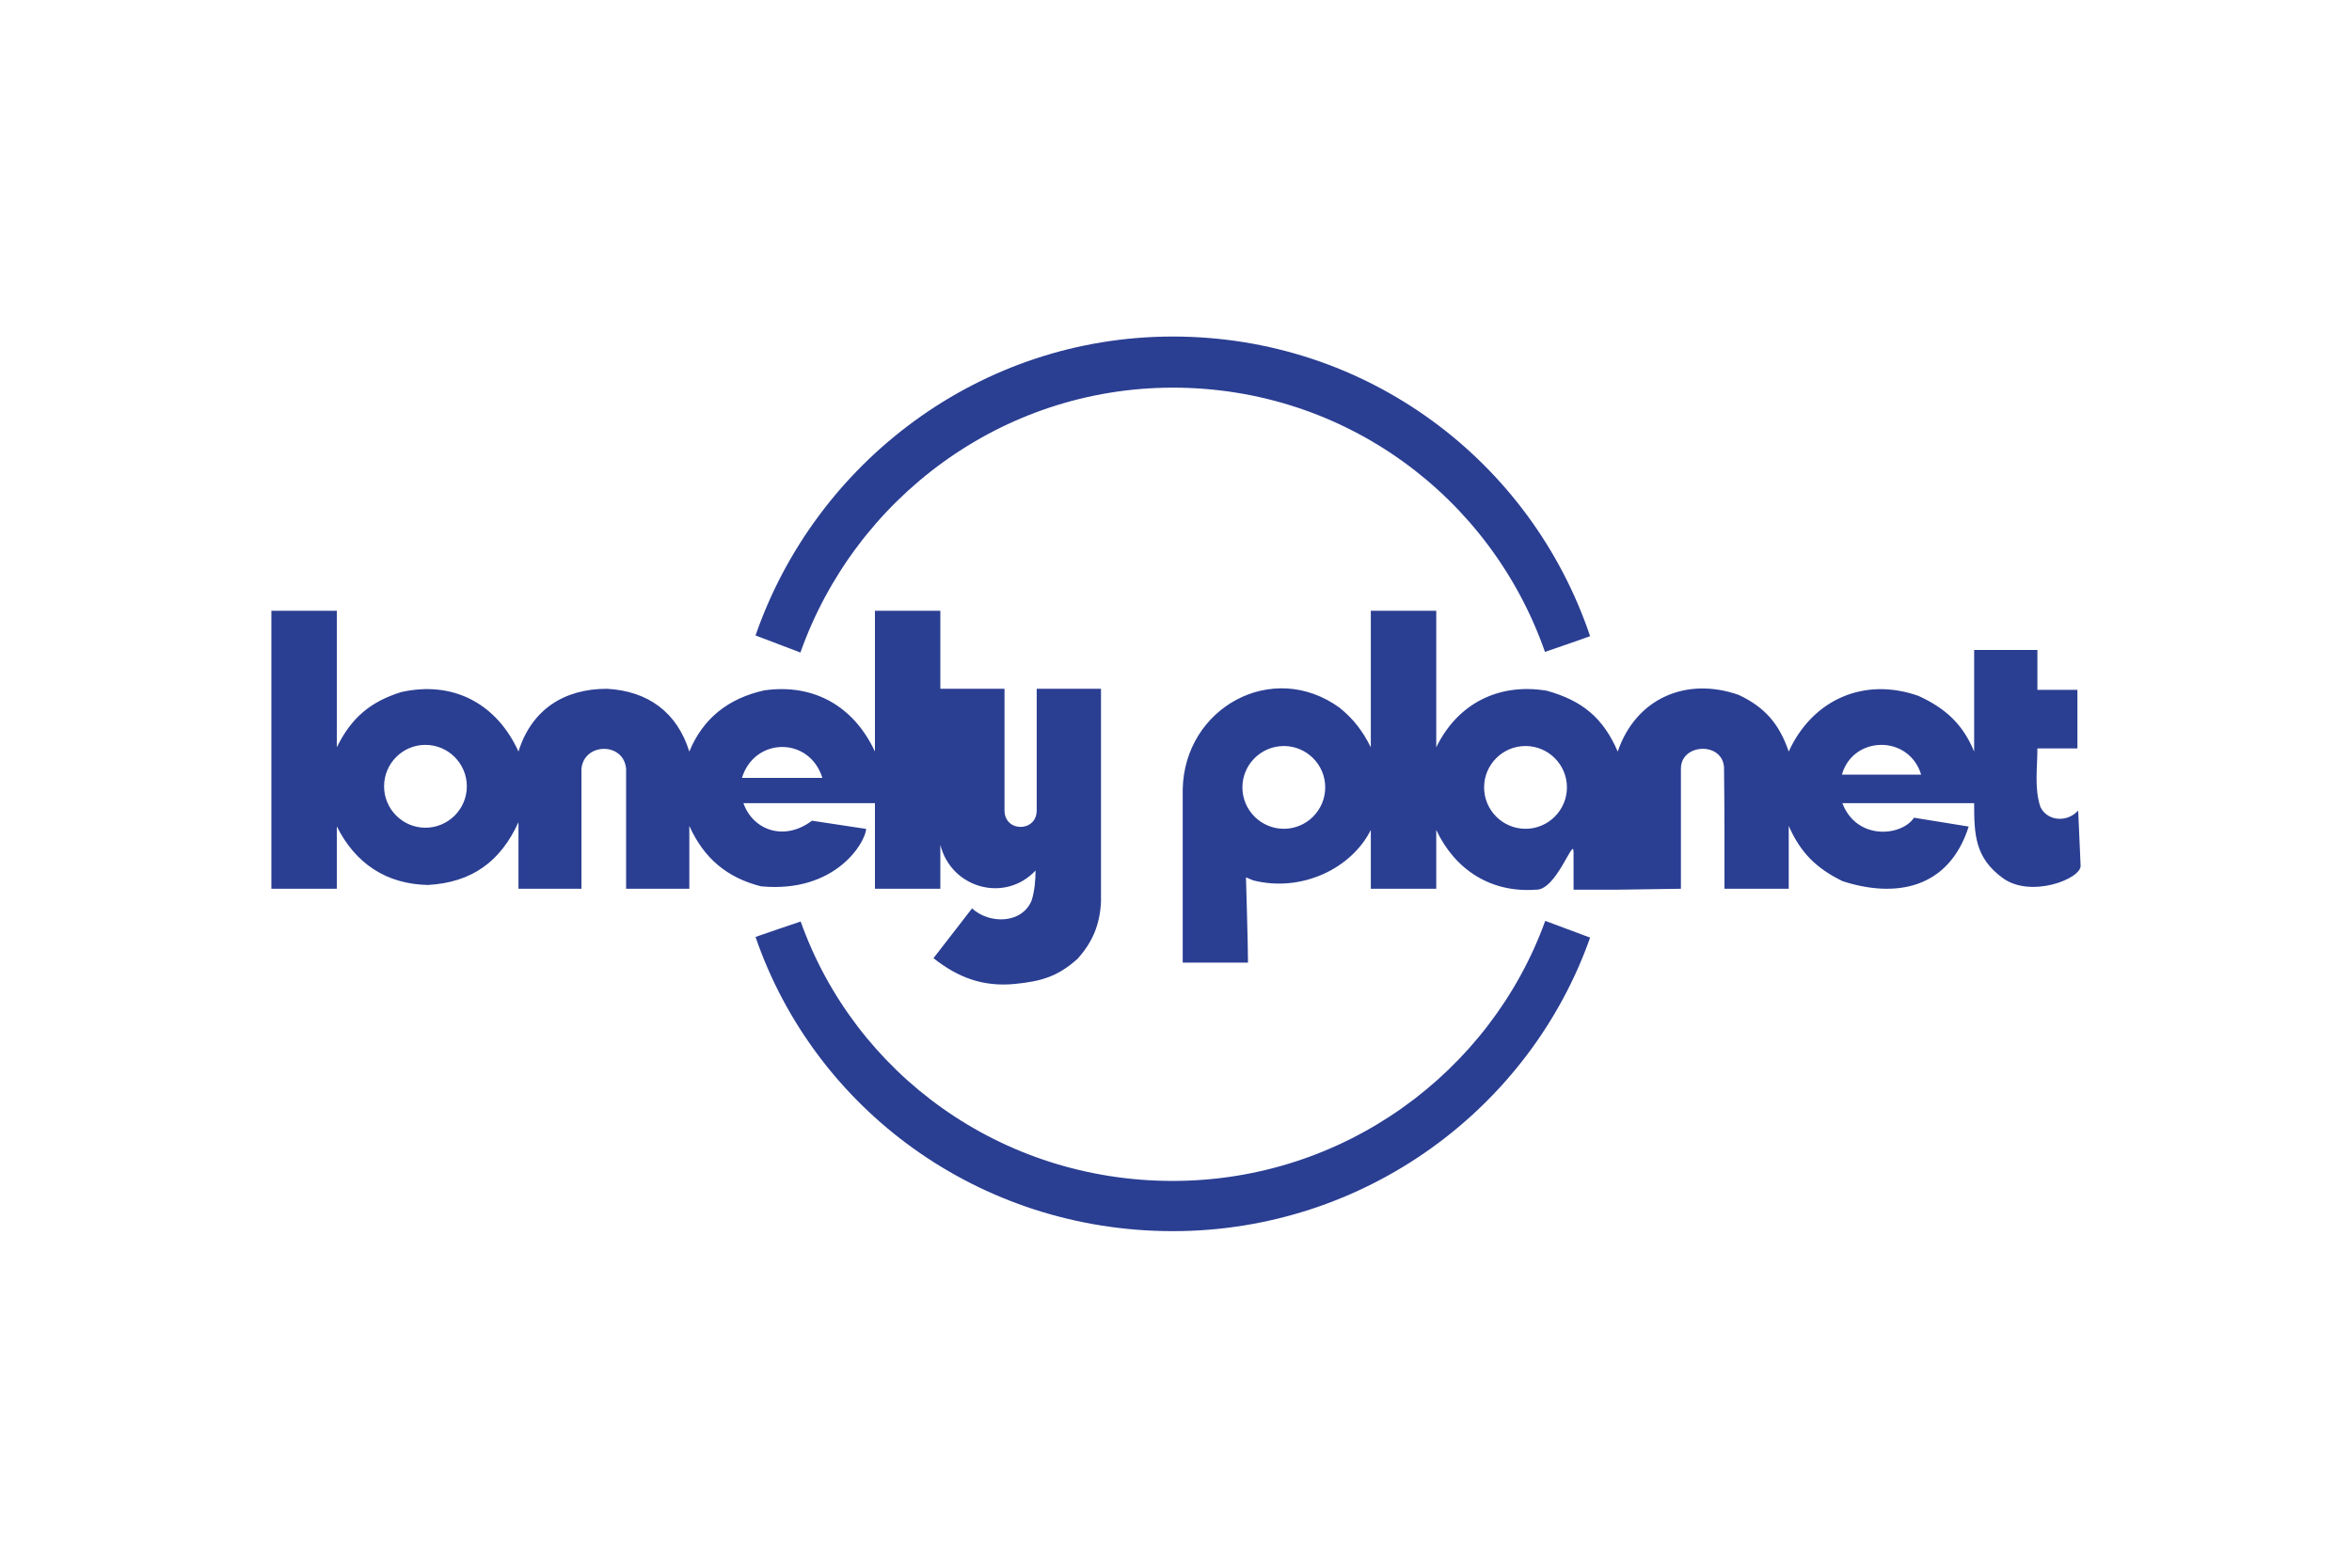
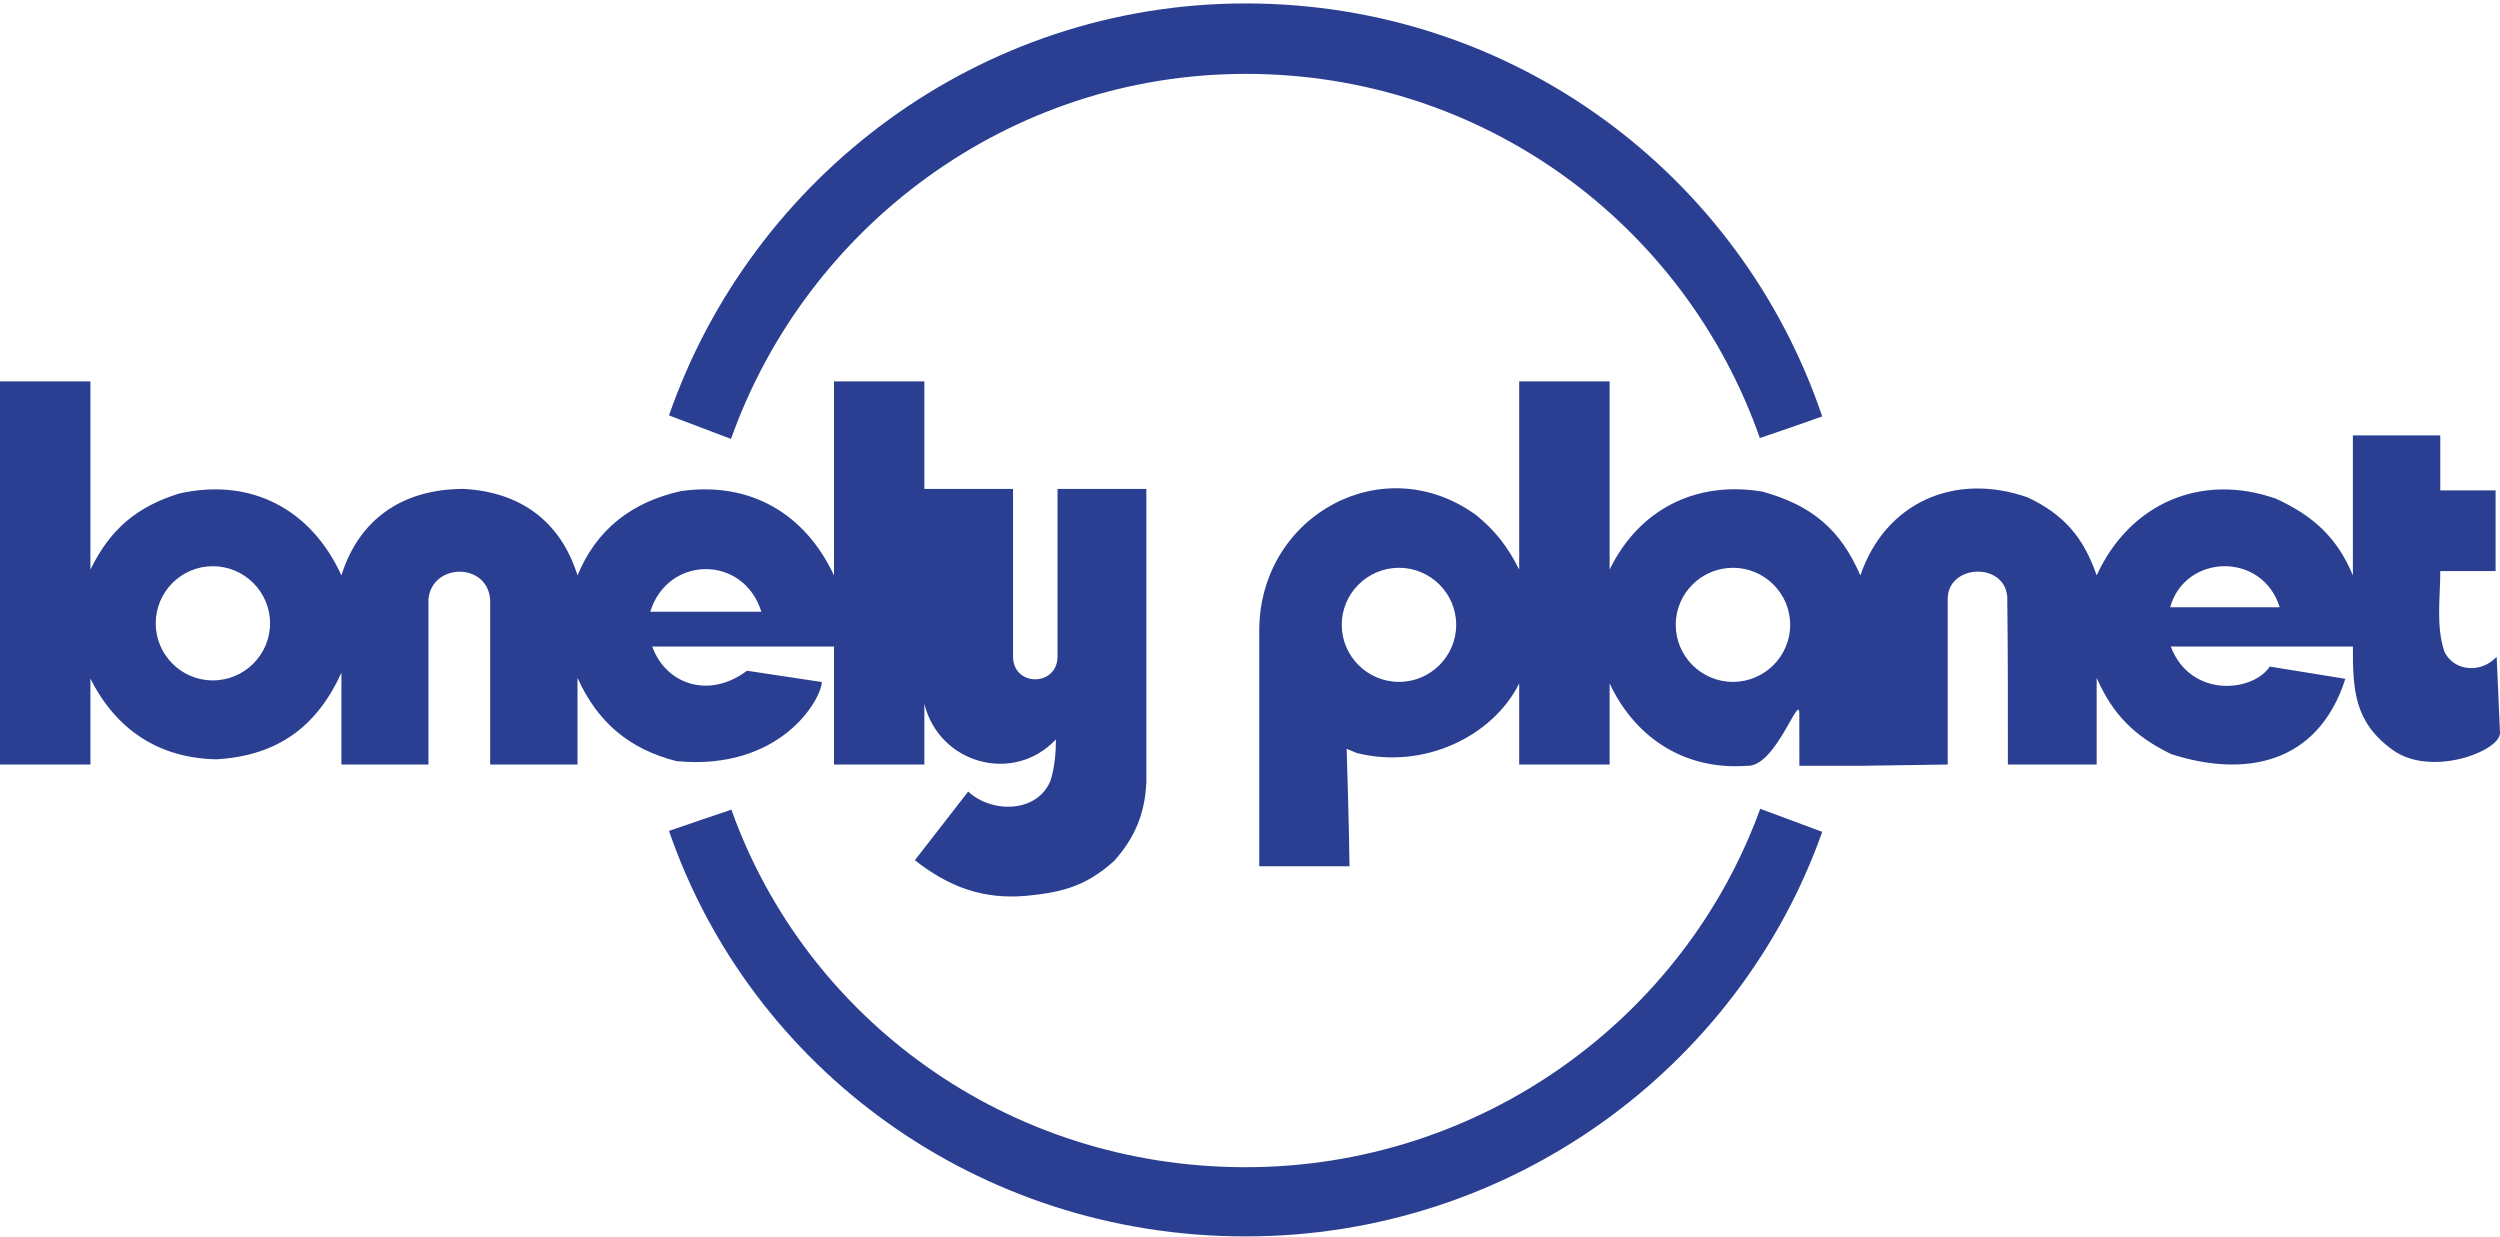
- <svg xmlns="http://www.w3.org/2000/svg" height="800" width="1200" viewBox="-59.85 -49.333 518.7 295.998">
-   <path d="M290.827 132.582c-13.26 37.582-49.55 64.75-92.04 64.75-42.718 0-78.958-26.882-92.014-64.897l4.957-1.71 4.998-1.693c11.952 33.581 44.118 57.223 82.035 57.223 37.794 0 70.116-24.01 82.166-57.362zM106.773 65.935C120.025 27.658 156.314 0 198.804 0c42.744 0 78.967 27.389 92.023 66.099l-4.957 1.742-4.998 1.718c-11.96-34.21-44.126-58.286-82.035-58.286-37.81 0-70.132 24.46-82.166 58.425zm116.196 24.387l-.327-12.492m.647 12.492c5.022 0 9.12 4.098 9.12 9.12 0 5.04-4.098 9.139-9.12 9.139-5.04 0-9.146-4.099-9.146-9.138 0-5.023 4.106-9.121 9.146-9.121m53.026-.033l-.14-12.46m.41 12.493c5.03 0 9.13 4.098 9.13 9.12 0 5.04-4.1 9.139-9.13 9.139-5.048 0-9.138-4.099-9.138-9.138 0-5.023 4.09-9.121 9.138-9.121m121.244 14.831l.638-.573.532 12.132c.13 2.912-10.978 7.24-17.155 2.74-6.184-4.49-6.323-9.693-6.323-16.532h-29.066c3.125 8.254 13.04 7.37 15.805 3.215l12.058 1.955c-4.458 13.948-16.377 15.756-27.814 12.042-5.783-2.83-9.268-6.259-11.878-12.19v13.867h-14.169c0-8.516.017-18.186-.098-26.849-.458-5.645-9.506-5.178-9.506.335v26.514l-14.03.204h-9.644l-.008-8.393c-.009-3.338-3.813 8.688-8.361 8.393-9.833.72-17.768-4.36-21.916-13.179v12.975h-14.43v-12.975c-4.189 8.418-15.175 13.85-25.94 11.126l-1.596-.671s.45 14.946.45 18.807H200.98v-38.22c.36-18.03 19.822-28.73 34.612-17.989 3.125 2.553 5.072 5.121 6.872 8.72v-30.12h14.43v30.12c4.68-9.611 13.727-14.25 24.362-12.483 7.886 2.176 12.484 6.054 15.658 13.417 4.008-11.748 15.134-16.55 26.685-12.492 5.824 2.74 8.957 6.454 11.027 12.492 5.268-11.519 16.68-16.5 28.632-12.271 5.964 2.748 9.76 6.233 12.263 12.27V69.135h13.947v8.802h8.827v12.91h-8.827c0 4.368-.703 8.777.655 12.884 1.333 2.863 5.137 3.509 7.706 1.423m-43.594-27.266l.515 12.287m-8.393 6.463h17.482c-2.757-8.941-15.102-8.573-17.482 0m-312.94-6.512l.148-12.295m.4 12.238c5.04 0 9.138 4.107 9.138 9.138 0 5.039-4.098 9.137-9.137 9.137-5.031 0-9.113-4.098-9.113-9.137 0-5.031 4.082-9.138 9.113-9.138m148.992 34.522V77.699h-14.177v26.816c0 4.851-7.1 4.892-7.1 0V77.699h-14.153V60.487h-14.422v31.054c-4.638-9.932-13.4-15.045-24.394-13.498-7.895 1.75-13.507 6.135-16.542 13.498-2.732-8.737-9.186-13.36-18.177-13.842-9.538 0-16.64 4.663-19.502 13.842-4.81-10.586-14.43-15.699-25.892-13.106-6.88 2.152-11.044 5.792-14.168 12.173v-30.12H0v61.32h14.43v-13.76c4.099 8.214 10.946 12.746 20.117 12.926 9.75-.572 16.009-5.21 19.944-13.85v14.685h13.89V95.344c.54-5.767 9.318-5.947 9.85 0v26.465h13.94v-13.866c3.206 7.108 8.245 11.395 15.796 13.326 16.541 1.579 23.102-9.809 23.192-12.664l-11.944-1.808c-6.037 4.573-12.941 2.2-15.125-3.877h29.016v18.889h14.422v-9.703c2.389 9.613 14.259 12.885 21 5.678 0 2.119-.221 4.605-.876 6.634-2.167 5.195-9.39 5.195-13.13 1.718l-8.507 10.987c5.432 4.278 10.913 6.348 17.932 5.685 5.775-.58 9.448-1.595 13.858-5.563 3.345-3.738 4.94-7.632 5.153-12.655m-61.444-27.233c-2.855-9.179-14.979-9.015-17.735 0z" fill="#2a3e92" fill-rule="evenodd" />
+ <svg xmlns="http://www.w3.org/2000/svg" height="456.523" width="923.077" viewBox="-59.85 -49.333 399 168.912" version="1.1" id="svg184">
+   <defs id="defs188" />
+   <path d="m 230.977,69.219 c -13.26,37.478 -49.55,64.57 -92.04,64.57 -42.718,0 -78.958,-26.807 -92.014,-64.717 l 4.957,-1.705 4.998,-1.688 c 11.952,33.488 44.118,57.064 82.035,57.064 37.794,0 70.116,-23.943 82.166,-57.203 z M 46.923,2.757 C 60.175,-35.414 96.464,-62.995 138.954,-62.995 c 42.744,0 78.967,27.313 92.023,65.916 l -4.957,1.737 -4.998,1.713 c -11.96,-34.115 -44.126,-58.124 -82.035,-58.124 -37.81,0 -70.132,24.392 -82.166,58.263 z m 116.196,24.319 -0.327,-12.457 m 0.647,12.457 c 5.022,0 9.12,4.087 9.12,9.095 0,5.026 -4.098,9.114 -9.12,9.114 -5.04,0 -9.146,-4.088 -9.146,-9.113 0,-5.009 4.106,-9.096 9.146,-9.096 m 53.026,-0.033 -0.14,-12.425 m 0.41,12.458 c 5.03,0 9.13,4.087 9.13,9.095 0,5.026 -4.1,9.114 -9.13,9.114 -5.048,0 -9.138,-4.088 -9.138,-9.113 0,-5.009 4.09,-9.096 9.138,-9.096 m 121.244,14.79 0.638,-0.571 0.532,12.098 c 0.13,2.904 -10.978,7.22 -17.155,2.732 -6.184,-4.478 -6.323,-9.666 -6.323,-16.486 h -29.066 c 3.125,8.231 13.04,7.35 15.805,3.206 l 12.058,1.95 c -4.458,13.909 -16.377,15.712 -27.814,12.009 -5.783,-2.822 -9.268,-6.242 -11.878,-12.156 v 13.829 h -14.169 c 0,-8.492 0.017,-18.136 -0.098,-26.775 -0.458,-5.629 -9.506,-5.164 -9.506,0.334 v 26.44 l -14.03,0.203 h -9.644 l -0.008,-8.37 c -0.009,-3.329 -3.813,8.664 -8.361,8.37 -9.833,0.718 -17.768,-4.348 -21.916,-13.142 v 12.939 h -14.43 v -12.939 c -4.189,8.395 -15.175,13.812 -25.94,11.095 l -1.596,-0.669 c 0,0 0.45,14.905 0.45,18.755 h -14.398 V 36.603 c 0.36,-17.98 19.822,-28.65 34.612,-17.939 3.125,2.546 5.072,5.107 6.872,8.696 V -2.676 h 14.43 V 27.36 c 4.68,-9.584 13.727,-14.21 24.362,-12.448 7.886,2.17 12.484,6.037 15.658,13.38 4.008,-11.715 15.134,-16.504 26.685,-12.457 5.824,2.732 8.957,6.436 11.027,12.457 5.268,-11.487 16.68,-16.454 28.632,-12.237 5.964,2.74 9.76,6.216 12.263,12.236 V 5.948 h 13.947 v 8.778 h 8.827 v 12.874 h -8.827 c 0,4.356 -0.703,8.753 0.655,12.848 1.333,2.855 5.137,3.499 7.706,1.419 m -43.594,-27.19 0.515,12.253 m -8.393,6.445 h 17.482 c -2.757,-8.916 -15.102,-8.549 -17.482,0 m -312.94,-6.494 0.148,-12.261 m 0.4,12.204 c 5.04,0 9.138,4.096 9.138,9.113 0,5.025 -4.098,9.112 -9.137,9.112 -5.031,0 -9.113,-4.087 -9.113,-9.112 0,-5.017 4.082,-9.113 9.113,-9.113 M 123.108,61.25 V 14.488 H 108.931 v 26.742 c 0,4.838 -7.1,4.878 -7.1,0 V 14.488 H 87.678 V -2.676 h -14.422 V 28.292 c -4.638,-9.904 -13.4,-15.003 -24.394,-13.461 -7.895,1.745 -13.507,6.118 -16.542,13.461 -2.732,-8.713 -9.186,-13.323 -18.177,-13.804 -9.538,0 -16.64,4.65 -19.502,13.804 C -10.169,17.735 -19.789,12.636 -31.251,15.222 -38.131,17.368 -42.295,20.998 -45.419,27.361 V -2.675 H -59.85 V 58.475 h 14.43 V 44.753 c 4.099,8.191 10.946,12.711 20.117,12.89 9.75,-0.57 16.009,-5.196 19.944,-13.812 V 58.476 H 8.531 V 32.084 c 0.54,-5.751 9.318,-5.931 9.85,0 v 26.392 h 13.94 v -13.828 c 3.206,7.088 8.245,11.363 15.796,13.289 16.541,1.575 23.102,-9.782 23.192,-12.629 L 59.365,43.505 c -6.037,4.56 -12.941,2.194 -15.125,-3.866 h 29.016 v 18.837 h 14.422 v -9.676 c 2.389,9.586 14.259,12.849 21,5.662 0,2.113 -0.221,4.592 -0.876,6.616 -2.167,5.181 -9.39,5.181 -13.13,1.713 l -8.507,10.957 c 5.432,4.266 10.913,6.33 17.932,5.669 5.775,-0.578 9.448,-1.591 13.858,-5.548 3.345,-3.728 4.94,-7.611 5.153,-12.62 M 61.664,34.091 c -2.855,-9.154 -14.979,-8.99 -17.735,0 z" fill="#2a3e92" fill-rule="evenodd" id="path1074" style="stroke-width:0.999" />
</svg>
